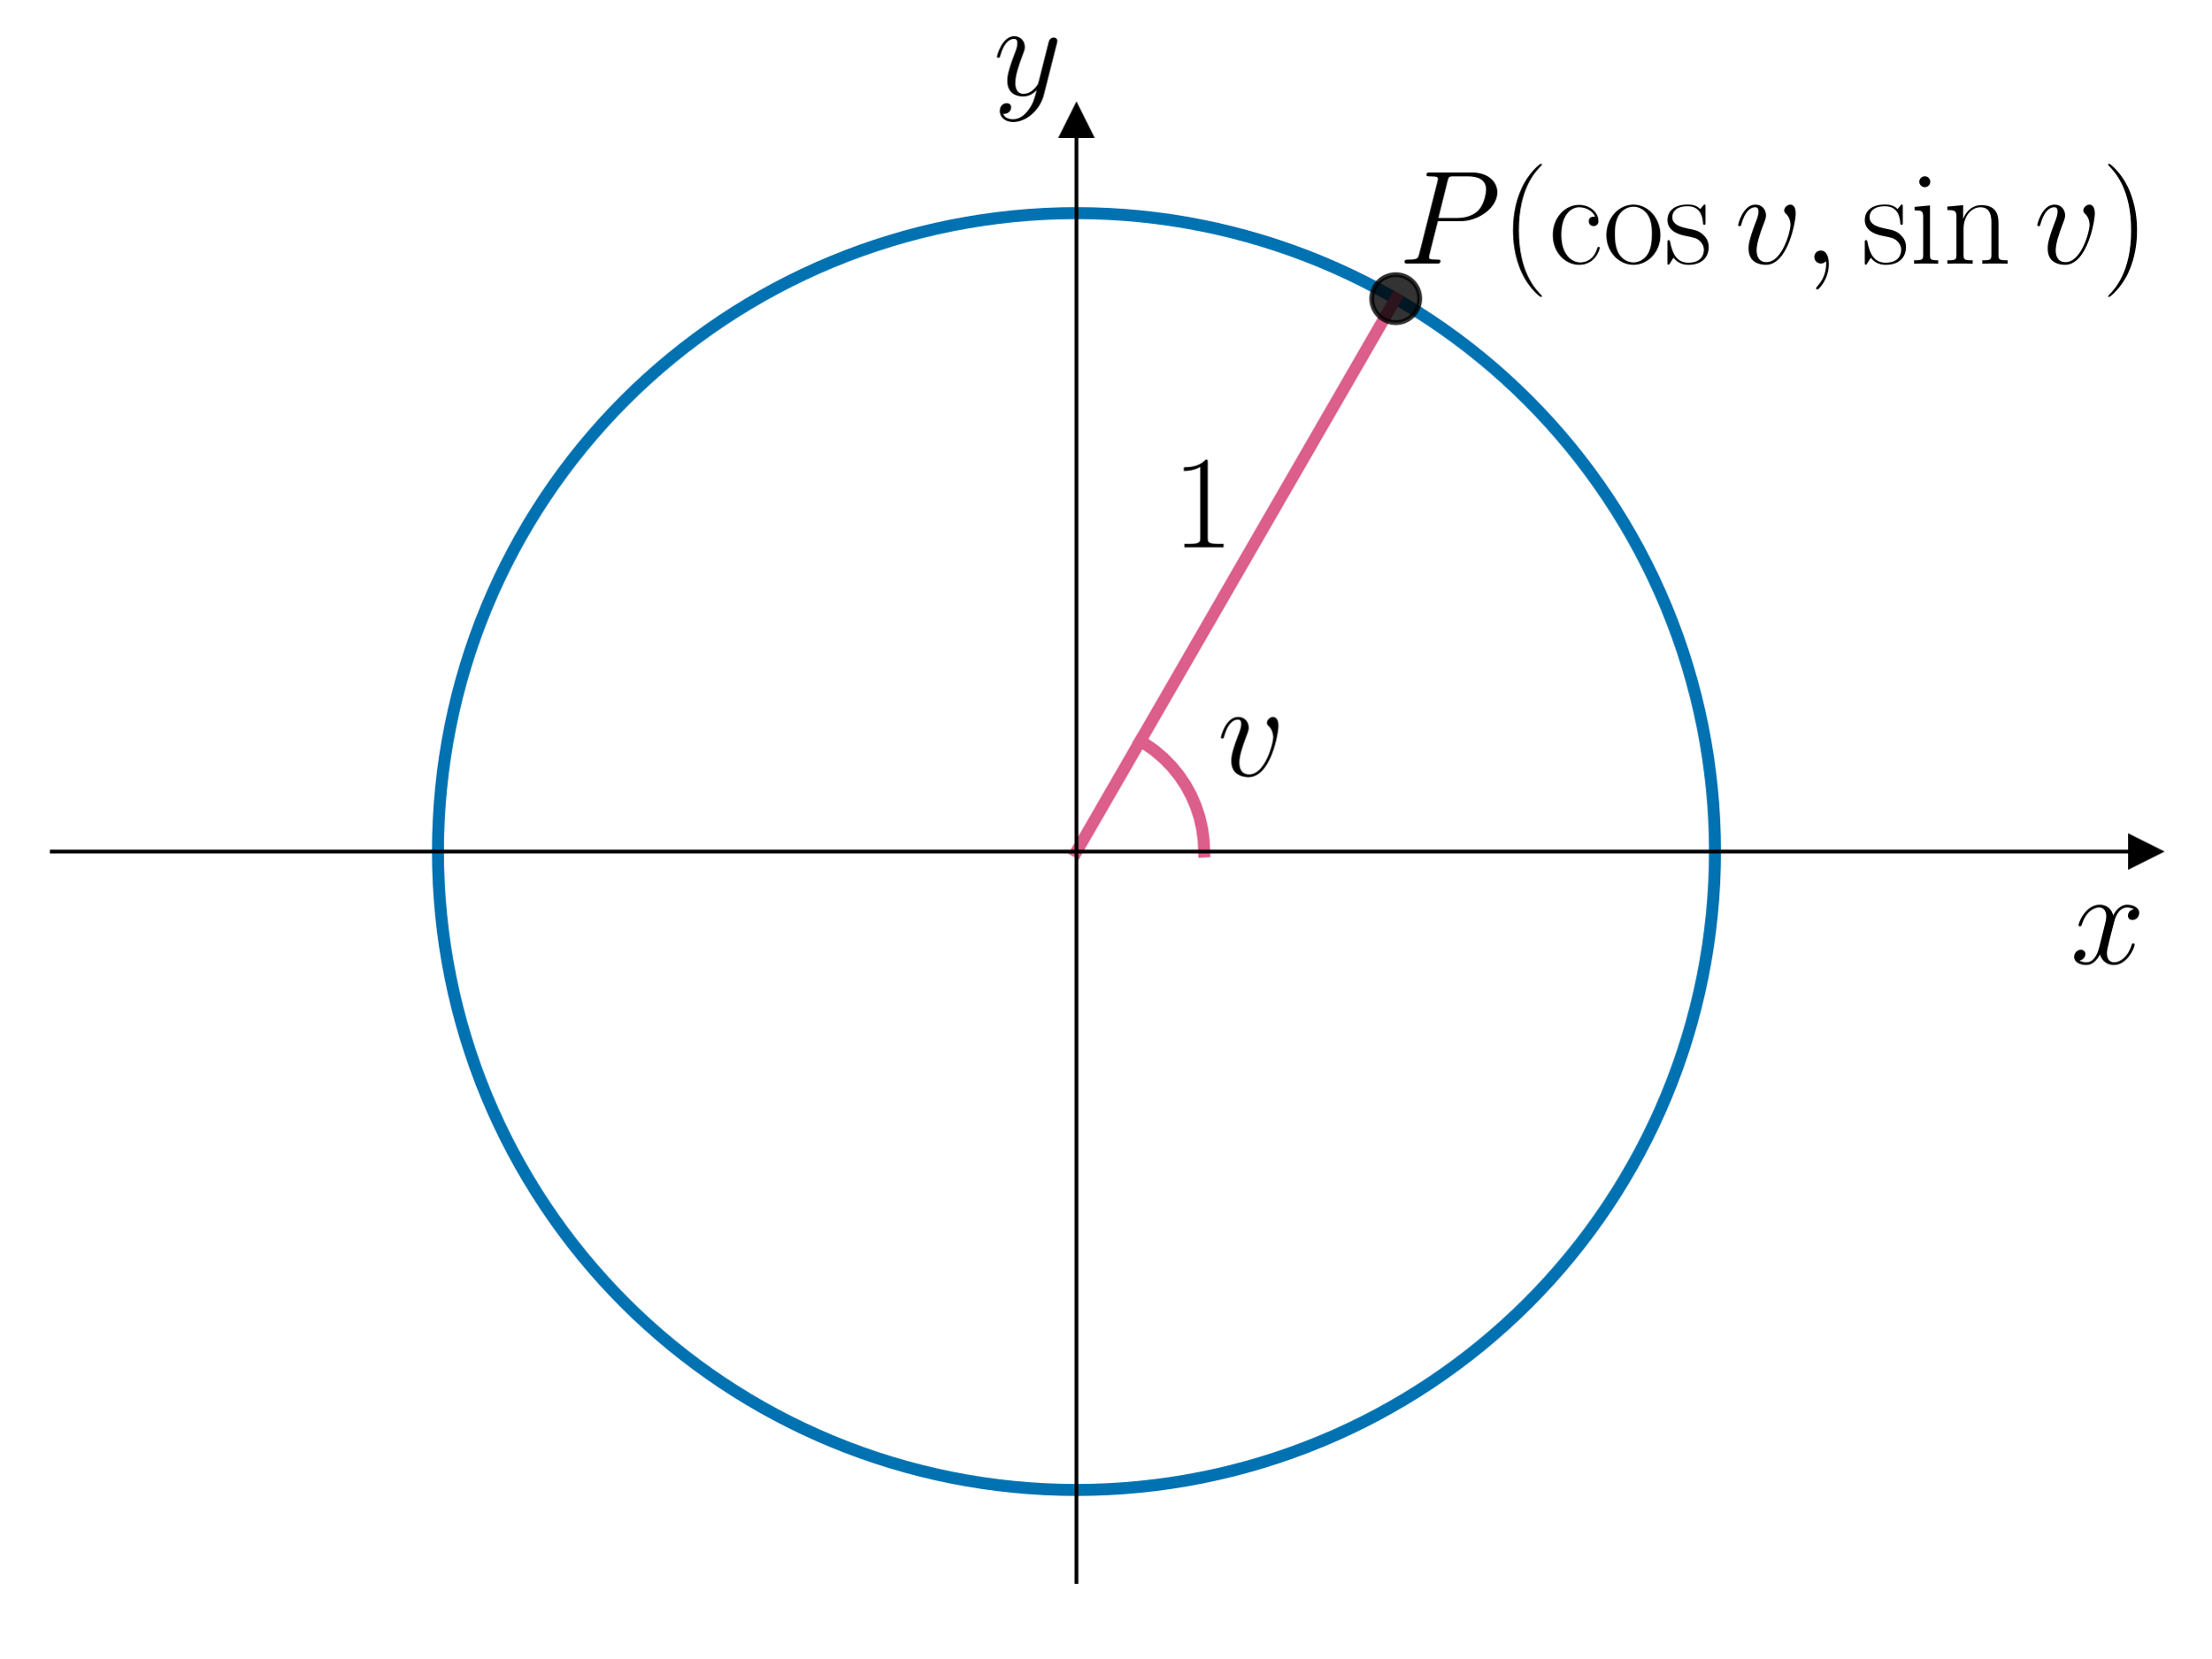
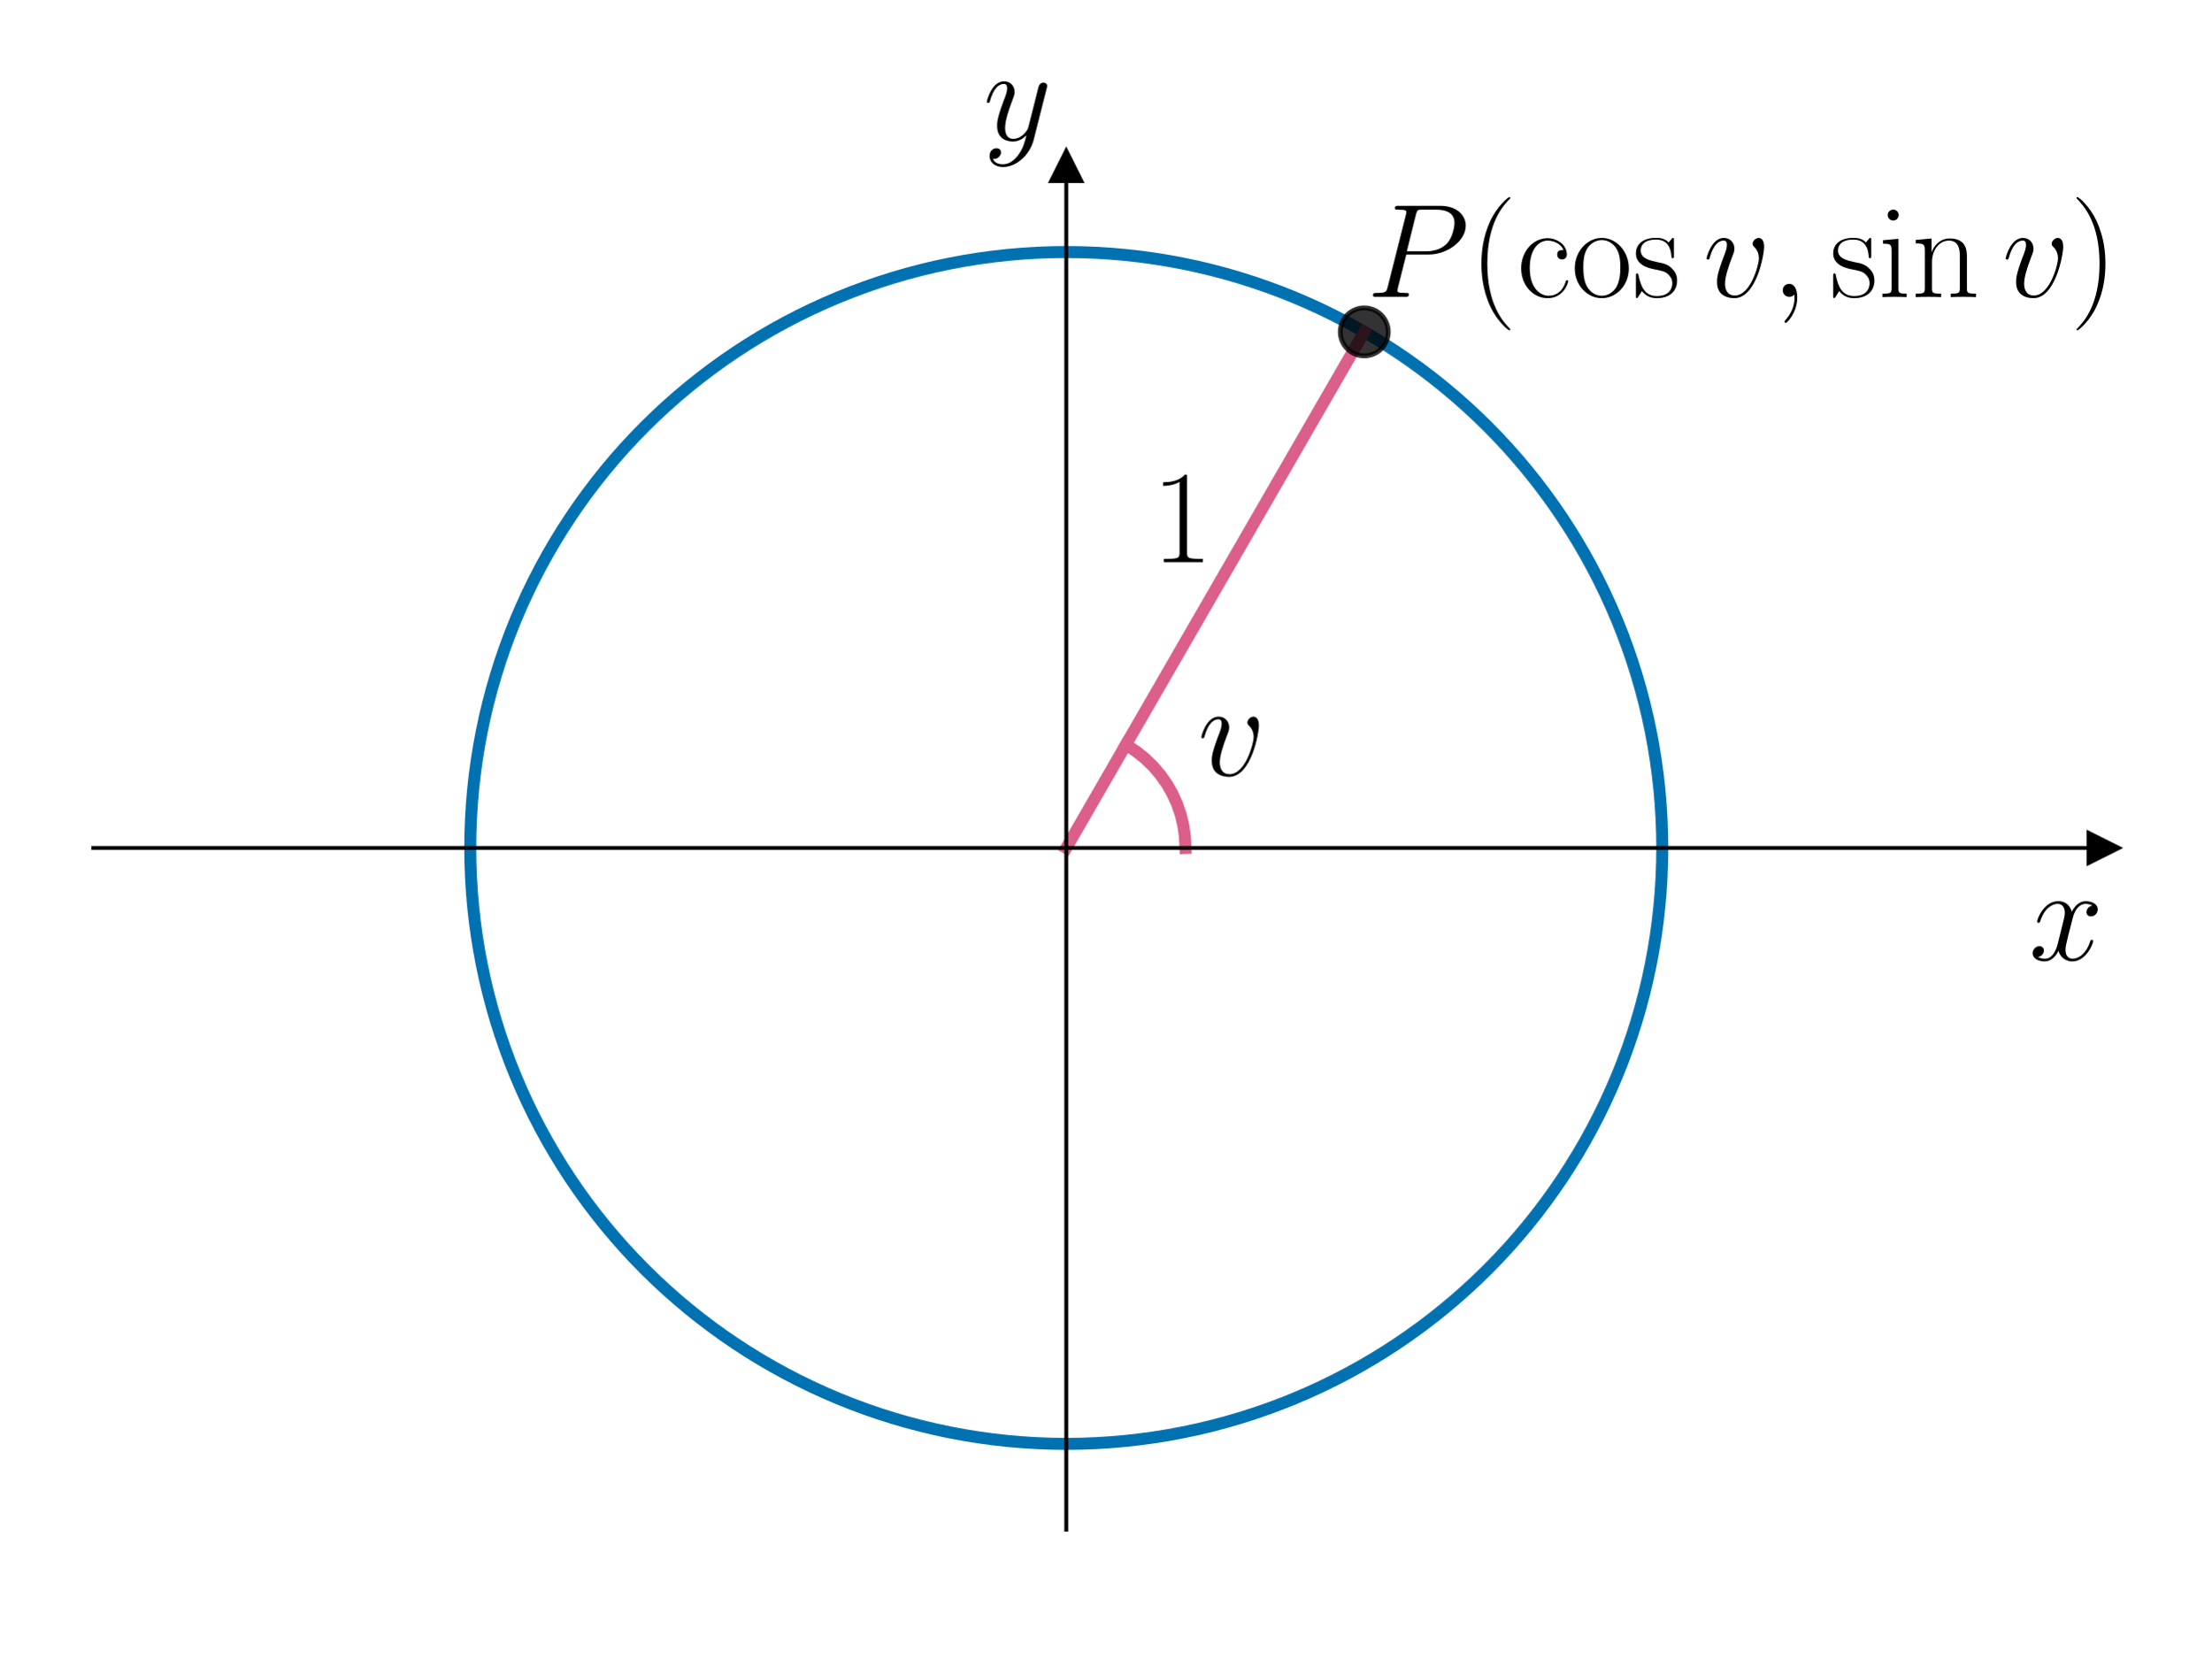
<svg xmlns="http://www.w3.org/2000/svg" xmlns:xlink="http://www.w3.org/1999/xlink" width="460.8pt" height="345.6pt" viewBox="0 0 460.8 345.6" version="1.1">
  <defs>
    <style type="text/css">*{stroke-linejoin: round; stroke-linecap: butt}</style>
  </defs>
  <g id="figure_1">
    <g id="patch_1">
      <path d="M 0 345.6  L 460.8 345.6  L 460.8 0  L 0 0  L 0 345.6  z " style="fill: none" />
    </g>
    <g id="axes_1">
      <g id="patch_2">
-         <path d="M 10.8 329.723  L 447 329.723  L 447 25.251  L 10.8 25.251  L 10.8 329.723  z " style="fill: none" />
+         <path d="M 19.44 318.839  L 438.36 318.839  L 438.36 34.639  L 19.44 34.639  L 19.44 318.839  z " style="fill: none" />
      </g>
      <g id="patch_3">
-         <path d="M 224.338 310.56  C 259.63 310.56 293.481 296.539 318.435 271.584  C 343.39 246.629 357.412 212.778 357.412 177.487  C 357.412 142.196 343.39 108.345 318.435 83.39  C 293.481 58.435 259.63 44.414 224.338 44.414  C 189.047 44.414 155.196 58.435 130.242 83.39  C 105.287 108.345 91.265 142.196 91.265 177.487  C 91.265 212.778 105.287 246.629 130.242 271.584  C 155.196 296.539 189.047 310.56 224.338 310.56  L 224.338 310.56  z " clip-path="url(#pde01edc8a8)" style="fill: none; stroke: #0072b2; stroke-width: 2.5; stroke-linejoin: miter" />
+         <path d="M 222.212 300.952  C 255.154 300.952 286.75 287.864 310.044 264.571  C 333.337 241.278 346.425 209.681 346.425 176.739  C 346.425 143.797 333.337 112.2 310.044 88.907  C 286.75 65.614 255.154 52.526 222.212 52.526  C 189.27 52.526 157.673 65.614 134.38 88.907  C 111.087 112.2 97.999 143.797 97.999 176.739  C 97.999 209.681 111.087 241.278 134.38 264.571  C 157.673 287.864 189.27 300.952 222.212 300.952  L 222.212 300.952  z " clip-path="url(#pf045891268)" style="fill: none; stroke: #0072b2; stroke-width: 2.5; stroke-linejoin: miter" />
      </g>
      <g id="matplotlib.axis_1">
        <g id="text_1">
-           <g transform="translate(431.4785 200.8587) scale(0.28 -0.28)">
+           <g transform="translate(422.8385 200.1108) scale(0.28 -0.28)">
            <defs>
              <path id="CMMI12-78" d="M 3034 2606  C 2829 2567 2752 2414 2752 2293  C 2752 2139 2874 2088 2963 2088  C 3155 2088 3290 2254 3290 2427  C 3290 2695 2982 2816 2714 2816  C 2323 2816 2106 2433 2048 2312  C 1901 2816 1504 2816 1389 2816  C 736 2816 390 1980 390 1839  C 390 1814 416 1782 461 1782  C 512 1782 525 1820 538 1846  C 755 2555 1184 2689 1370 2689  C 1658 2689 1715 2420 1715 2267  C 1715 2127 1677 1980 1600 1673  L 1382 798  C 1286 415 1101 64 762 64  C 730 64 570 64 435 147  C 666 192 717 383 717 460  C 717 588 621 664 499 664  C 346 664 179 530 179 326  C 179 57 480 -64 755 -64  C 1062 -64 1280 179 1414 441  C 1517 64 1837 -64 2074 -64  C 2726 -64 3072 773 3072 913  C 3072 945 3046 971 3008 971  C 2950 971 2944 939 2925 888  C 2752 326 2381 64 2093 64  C 1869 64 1747 230 1747 492  C 1747 632 1773 734 1875 1156  L 2099 2024  C 2195 2408 2413 2689 2707 2689  C 2720 2689 2899 2689 3034 2606  z " transform="scale(0.015625)" />
            </defs>
            <use xlink:href="#CMMI12-78" transform="scale(0.996264)" />
          </g>
        </g>
      </g>
      <g id="matplotlib.axis_2">
        <g id="text_2">
-           <g transform="translate(207.0205 19.82545) scale(0.28 -0.28)">
+           <g transform="translate(204.8939 29.21341) scale(0.28 -0.28)">
            <defs>
              <path id="CMMI12-79" d="M 1683 -700  C 1510 -939 1261 -1152 947 -1152  C 870 -1152 563 -1152 467 -889  C 486 -895 518 -895 531 -895  C 723 -895 851 -729 851 -582  C 851 -435 730 -384 634 -384  C 531 -384 307 -458 307 -759  C 307 -1071 582 -1286 947 -1286  C 1587 -1286 2234 -700 2413 6  L 3040 2485  C 3046 2517 3059 2556 3059 2594  C 3059 2689 2982 2753 2886 2753  C 2829 2753 2694 2727 2643 2535  L 2170 658  C 2138 543 2138 530 2086 460  C 1958 281 1747 64 1440 64  C 1082 64 1050 415 1050 588  C 1050 952 1222 1443 1395 1903  C 1466 2088 1504 2178 1504 2305  C 1504 2574 1312 2816 998 2816  C 410 2816 173 1890 173 1839  C 173 1814 198 1782 243 1782  C 301 1782 307 1807 333 1897  C 486 2433 730 2689 979 2689  C 1037 2689 1146 2689 1146 2478  C 1146 2312 1075 2127 979 1884  C 666 1047 666 837 666 683  C 666 77 1101 -64 1421 -64  C 1606 -64 1837 -6 2061 230  L 2067 224  C 1971 -147 1907 -392 1683 -700  z " transform="scale(0.015625)" />
            </defs>
            <use xlink:href="#CMMI12-79" transform="scale(0.996264)" />
          </g>
        </g>
      </g>
      <g id="line2d_1">
        <defs>
-           <path id="mb1a3473a31" d="M 3 0  L -3 -3  L -3 3  z " style="stroke: #000000; stroke-linejoin: miter" />
+           <path id="ma8ff6afec6" d="M 3 0  L -3 -3  L -3 3  z " style="stroke: #000000; stroke-linejoin: miter" />
        </defs>
        <g>
-           <use xlink:href="#mb1a3473a31" x="447" y="177.487" style="stroke: #000000; stroke-linejoin: miter" />
+           <use xlink:href="#ma8ff6afec6" x="438.36" y="176.739" style="stroke: #000000; stroke-linejoin: miter" />
        </g>
      </g>
      <g id="line2d_2">
        <defs>
-           <path id="me0ace6d694" d="M 0 -3  L -3 3  L 3 3  z " style="stroke: #000000; stroke-linejoin: miter" />
+           <path id="mfdc6a1dc4a" d="M 0 -3  L -3 3  L 3 3  z " style="stroke: #000000; stroke-linejoin: miter" />
        </defs>
        <g>
-           <use xlink:href="#me0ace6d694" x="224.338" y="25.251" style="stroke: #000000; stroke-linejoin: miter" />
+           <use xlink:href="#mfdc6a1dc4a" x="222.212" y="34.639" style="stroke: #000000; stroke-linejoin: miter" />
        </g>
      </g>
      <g id="line2d_3">
-         <path d="M 250.953 177.487  L 250.843 175.066  L 250.512 172.664  L 249.965 170.303  L 249.205 168.001  L 248.239 165.778  L 247.075 163.652  L 245.722 161.641  L 244.192 159.761  L 242.497 158.029  L 240.651 156.457  L 238.67 155.061  L 237.646 154.438  L 237.646 154.438  " clip-path="url(#pde01edc8a8)" style="fill: none; stroke: #dc5e8b; stroke-width: 2.5; stroke-linecap: square" />
+         <path d="M 247.054 176.739  L 246.944 174.403  L 246.615 172.087  L 246.07 169.813  L 245.313 167.6  L 244.351 165.469  L 243.193 163.437  L 241.849 161.523  L 240.331 159.743  L 238.653 158.115  L 236.828 156.651  L 234.875 155.366  L 234.633 155.225  L 234.633 155.225  " clip-path="url(#pf045891268)" style="fill: none; stroke: #dc5e8b; stroke-width: 2.5; stroke-linecap: square" />
      </g>
      <g id="line2d_4">
-         <path d="M 224.338 177.487  L 290.875 62.242  " clip-path="url(#pde01edc8a8)" style="fill: none; stroke: #dc5e8b; stroke-width: 2.5; stroke-linecap: square" />
+         <path d="M 222.212 176.739  L 284.318 69.167  " clip-path="url(#pf045891268)" style="fill: none; stroke: #dc5e8b; stroke-width: 2.5; stroke-linecap: square" />
      </g>
      <g id="line2d_5">
        <defs>
-           <path id="m2951c4e99a" d="M 0 5  C 1.326 5 2.598 4.473 3.536 3.536  C 4.473 2.598 5 1.326 5 0  C 5 -1.326 4.473 -2.598 3.536 -3.536  C 2.598 -4.473 1.326 -5 0 -5  C -1.326 -5 -2.598 -4.473 -3.536 -3.536  C -4.473 -2.598 -5 -1.326 -5 0  C -5 1.326 -4.473 2.598 -3.536 3.536  C -2.598 4.473 -1.326 5 0 5  z " style="stroke: #000000; stroke-opacity: 0.8" />
+           <path id="ma64915e326" d="M 0 5  C 1.326 5 2.598 4.473 3.536 3.536  C 4.473 2.598 5 1.326 5 0  C 5 -1.326 4.473 -2.598 3.536 -3.536  C 2.598 -4.473 1.326 -5 0 -5  C -1.326 -5 -2.598 -4.473 -3.536 -3.536  C -4.473 -2.598 -5 -1.326 -5 0  C -5 1.326 -4.473 2.598 -3.536 3.536  C -2.598 4.473 -1.326 5 0 5  z " style="stroke: #000000; stroke-opacity: 0.8" />
        </defs>
-         <g clip-path="url(#pde01edc8a8)">
-           <use xlink:href="#m2951c4e99a" x="290.875" y="62.242" style="fill-opacity: 0.8; stroke: #000000; stroke-opacity: 0.8" />
+         <g clip-path="url(#pf045891268)">
+           <use xlink:href="#ma64915e326" x="284.318" y="69.167" style="fill-opacity: 0.8; stroke: #000000; stroke-opacity: 0.8" />
        </g>
      </g>
      <g id="patch_4">
-         <path d="M 224.338 329.723  L 224.338 25.251  " style="fill: none; stroke: #000000; stroke-width: 0.8; stroke-linejoin: miter; stroke-linecap: square" />
+         <path d="M 222.212 318.839  L 222.212 34.639  " style="fill: none; stroke: #000000; stroke-width: 0.8; stroke-linejoin: miter; stroke-linecap: square" />
      </g>
      <g id="patch_5">
-         <path d="M 447 329.723  L 447 25.251  " style="fill: none" />
+         <path d="M 438.36 318.839  L 438.36 34.639  " style="fill: none" />
      </g>
      <g id="patch_6">
-         <path d="M 10.8 177.487  L 447 177.487  " style="fill: none; stroke: #000000; stroke-width: 0.8; stroke-linejoin: miter; stroke-linecap: square" />
+         <path d="M 19.44 176.739  L 438.36 176.739  " style="fill: none; stroke: #000000; stroke-width: 0.8; stroke-linejoin: miter; stroke-linecap: square" />
      </g>
      <g id="patch_7">
-         <path d="M 10.8 25.251  L 447 25.251  " style="fill: none" />
+         <path d="M 19.44 34.639  L 438.36 34.639  " style="fill: none" />
      </g>
      <g id="text_3">
-         <g transform="translate(291.408 54.91144) scale(0.28 -0.28)">
+         <g transform="translate(284.8242 61.86185) scale(0.28 -0.28)">
          <defs>
            <path id="CMMI12-50" d="M 1894 2023  L 2970 2023  C 3853 2023 4736 2673 4736 3401  C 4736 3898 4314 4352 3507 4352  L 1530 4352  C 1408 4352 1350 4352 1350 4231  C 1350 4167 1408 4167 1504 4167  C 1894 4167 1894 4116 1894 4046  C 1894 4034 1894 3995 1869 3899  L 1005 472  C 947 249 934 185 486 185  C 365 185 301 185 301 70  C 301 0 358 0 397 0  C 518 0 646 0 768 0  L 1517 0  C 1638 0 1773 0 1894 0  C 1946 0 2016 0 2016 121  C 2016 185 1958 185 1862 185  C 1478 185 1472 230 1472 293  C 1472 325 1478 369 1485 401  L 1894 2023  z M 2355 3930  C 2413 4167 2438 4167 2688 4167  L 3322 4167  C 3802 4167 4198 4013 4198 3535  C 4198 3369 4115 2827 3821 2534  C 3712 2419 3405 2176 2822 2176  L 1920 2176  L 2355 3930  z " transform="scale(0.015625)" />
            <path id="CMR17-28" d="M 1958 -1561  C 1958 -1555 1958 -1542 1939 -1523  C 1645 -1224 858 -407 858 1581  C 858 3569 1632 4379 1946 4697  C 1946 4704 1958 4717 1958 4736  C 1958 4755 1939 4768 1914 4768  C 1843 4768 1299 4296 986 3594  C 666 2887 576 2199 576 1588  C 576 1128 621 351 1005 -471  C 1312 -1135 1837 -1600 1914 -1600  C 1946 -1600 1958 -1587 1958 -1561  z " transform="scale(0.015625)" />
            <path id="CMR17-63" d="M 2234 2240  C 2112 2240 1933 2240 1933 2017  C 1933 1838 2080 1787 2163 1787  C 2208 1787 2394 1807 2394 2024  C 2394 2467 1958 2803 1466 2803  C 787 2803 211 2178 211 1363  C 211 516 813 -64 1466 -64  C 2259 -64 2458 677 2458 748  C 2458 774 2451 793 2406 793  C 2362 793 2355 787 2330 703  C 2163 180 1798 51 1523 51  C 1114 51 621 427 621 1369  C 621 2338 1094 2688 1472 2688  C 1722 2688 2093 2573 2234 2240  z " transform="scale(0.015625)" />
            <path id="CMR17-6f" d="M 2758 1356  C 2758 2176 2163 2816 1466 2816  C 768 2816 173 2176 173 1356  C 173 551 768 -64 1466 -64  C 2163 -64 2758 551 2758 1356  z M 1466 51  C 1165 51 909 230 762 480  C 602 767 582 1126 582 1408  C 582 1677 595 2010 762 2298  C 890 2509 1139 2714 1466 2714  C 1754 2714 1997 2554 2150 2330  C 2349 2029 2349 1607 2349 1408  C 2349 1158 2336 775 2163 467  C 1984 173 1709 51 1466 51  z " transform="scale(0.015625)" />
            <path id="CMR17-73" d="M 1978 2697  C 1978 2813 1971 2819 1933 2819  C 1907 2819 1901 2813 1824 2717  C 1805 2691 1747 2626 1728 2601  C 1523 2819 1235 2819 1126 2819  C 416 2819 160 2447 160 2076  C 160 1498 813 1365 998 1325  C 1402 1243 1542 1217 1677 1101  C 1760 1025 1901 884 1901 654  C 1901 384 1747 38 1158 38  C 602 38 403 460 288 1021  C 269 1110 269 1117 218 1117  C 166 1117 160 1110 160 983  L 160 63  C 160 -51 166 -58 205 -58  C 237 -58 243 -51 275 0  C 314 57 410 211 448 276  C 576 103 800 -64 1158 -64  C 1792 -64 2131 283 2131 784  C 2131 1112 1958 1285 1875 1362  C 1683 1561 1459 1606 1190 1657  C 838 1735 390 1825 390 2217  C 390 2383 480 2737 1126 2737  C 1811 2737 1850 2094 1862 1888  C 1869 1856 1901 1849 1920 1849  C 1978 1849 1978 1869 1978 1978  L 1978 2697  z " transform="scale(0.015625)" />
            <path id="CMMI12-76" d="M 2925 2389  C 2925 2791 2720 2816 2669 2816  C 2515 2816 2374 2663 2374 2535  C 2374 2459 2419 2414 2445 2389  C 2509 2331 2675 2159 2675 1827  C 2675 1558 2291 64 1523 64  C 1133 64 1056 390 1056 626  C 1056 945 1203 1392 1376 1852  C 1478 2114 1504 2178 1504 2305  C 1504 2574 1312 2816 998 2816  C 410 2816 173 1890 173 1839  C 173 1814 198 1782 243 1782  C 301 1782 307 1807 333 1897  C 486 2446 736 2689 979 2689  C 1037 2689 1146 2689 1146 2478  C 1146 2312 1075 2127 979 1884  C 672 1067 672 869 672 715  C 672 575 691 313 890 134  C 1120 -64 1440 -64 1498 -64  C 2560 -64 2925 2024 2925 2389  z " transform="scale(0.015625)" />
            <path id="CMMI12-3b" d="M 1248 -31  C 1248 343 1126 619 864 619  C 659 619 557 453 557 313  C 557 172 653 0 870 0  C 954 0 1024 26 1082 83  C 1094 96 1101 96 1107 96  C 1120 96 1120 5 1120 -27  C 1120 -240 1082 -659 710 -1080  C 640 -1157 640 -1170 640 -1183  C 640 -1216 672 -1248 704 -1248  C 755 -1248 1248 -771 1248 -31  z " transform="scale(0.015625)" />
            <path id="CMR17-69" d="M 992 3909  C 992 4049 877 4170 730 4170  C 589 4170 467 4056 467 3909  C 467 3769 582 3648 730 3648  C 870 3648 992 3763 992 3909  z M 243 2706  L 243 2541  C 602 2541 653 2502 653 2197  L 653 427  C 653 184 627 153 218 153  L 218 -13  C 371 0 646 0 806 0  C 960 0 1222 0 1370 -13  L 1370 153  C 992 153 979 191 979 420  L 979 2776  L 243 2706  z " transform="scale(0.015625)" />
            <path id="CMR17-6e" d="M 2656 1933  C 2656 2259 2592 2790 1837 2790  C 1331 2790 1069 2400 973 2144  L 966 2144  L 966 2790  L 211 2720  L 211 2554  C 589 2554 646 2515 646 2208  L 646 428  C 646 184 621 153 211 153  L 211 -13  C 365 0 646 0 813 0  C 979 0 1267 0 1421 -13  L 1421 153  C 1011 153 986 178 986 428  L 986 1658  C 986 2247 1344 2688 1792 2688  C 2266 2688 2317 2266 2317 1958  L 2317 428  C 2317 184 2291 153 1882 153  L 1882 -13  C 2035 0 2317 0 2483 0  C 2650 0 2938 0 3091 -13  L 3091 153  C 2682 153 2656 178 2656 428  L 2656 1933  z " transform="scale(0.015625)" />
            <path id="CMR17-29" d="M 1683 1581  C 1683 2040 1638 2817 1254 3639  C 947 4303 422 4768 346 4768  C 326 4768 301 4761 301 4729  C 301 4717 307 4710 314 4697  C 621 4378 1402 3568 1402 1584  C 1402 -407 627 -1217 314 -1537  C 307 -1549 301 -1556 301 -1568  C 301 -1600 326 -1600 346 -1600  C 416 -1600 960 -1128 1274 -426  C 1594 281 1683 969 1683 1581  z " transform="scale(0.015625)" />
          </defs>
          <use xlink:href="#CMMI12-50" transform="scale(0.996264)" />
          <use xlink:href="#CMR17-28" transform="translate(76.42582 0) scale(0.996264)" />
          <use xlink:href="#CMR17-63" transform="translate(111.7066 0) scale(0.996264)" />
          <use xlink:href="#CMR17-6f" transform="translate(152.1922 0) scale(0.996264)" />
          <use xlink:href="#CMR17-73" transform="translate(197.8827 0) scale(0.996264)" />
          <use xlink:href="#CMMI12-76" transform="translate(250.2885 0) scale(0.996264)" />
          <use xlink:href="#CMMI12-3b" transform="translate(301.0236 0) scale(0.996264)" />
          <use xlink:href="#CMR17-73" transform="translate(344.7252 0) scale(0.996264)" />
          <use xlink:href="#CMR17-69" transform="translate(380.5266 0) scale(0.996264)" />
          <use xlink:href="#CMR17-6e" transform="translate(405.3976 0) scale(0.996264)" />
          <use xlink:href="#CMMI12-76" transform="translate(472.8974 0) scale(0.996264)" />
          <use xlink:href="#CMR17-29" transform="translate(523.6326 0) scale(0.996264)" />
        </g>
      </g>
      <g id="text_4">
-         <g transform="translate(244.2804 114.0584) scale(0.28 -0.28)">
+         <g transform="translate(239.9659 117.1723) scale(0.28 -0.28)">
          <defs>
            <path id="CMR17-31" d="M 1702 4058  C 1702 4192 1696 4192 1606 4192  C 1357 3916 979 3827 621 3827  C 602 3827 570 3827 563 3808  C 557 3795 557 3782 557 3648  C 755 3648 1088 3686 1344 3839  L 1344 461  C 1344 236 1331 160 781 160  L 589 160  L 589 0  C 896 0 1216 0 1523 0  C 1830 0 2150 0 2458 0  L 2458 160  L 2266 160  C 1715 160 1702 230 1702 458  L 1702 4058  z " transform="scale(0.015625)" />
          </defs>
          <use xlink:href="#CMR17-31" transform="scale(0.996264)" />
        </g>
      </g>
      <g id="text_5">
-         <g transform="translate(253.6826 161.7003) scale(0.28 -0.28)">
+         <g transform="translate(249.6106 161.6421) scale(0.28 -0.28)">
          <use xlink:href="#CMMI12-76" transform="scale(0.996264)" />
        </g>
      </g>
    </g>
  </g>
  <defs>
-     <clipPath id="pde01edc8a8">
-       <rect x="10.8" y="25.251" width="436.2" height="304.471" />
+     <clipPath id="pf045891268">
+       <rect x="19.44" y="34.639" width="418.92" height="284.199" />
    </clipPath>
  </defs>
</svg>
